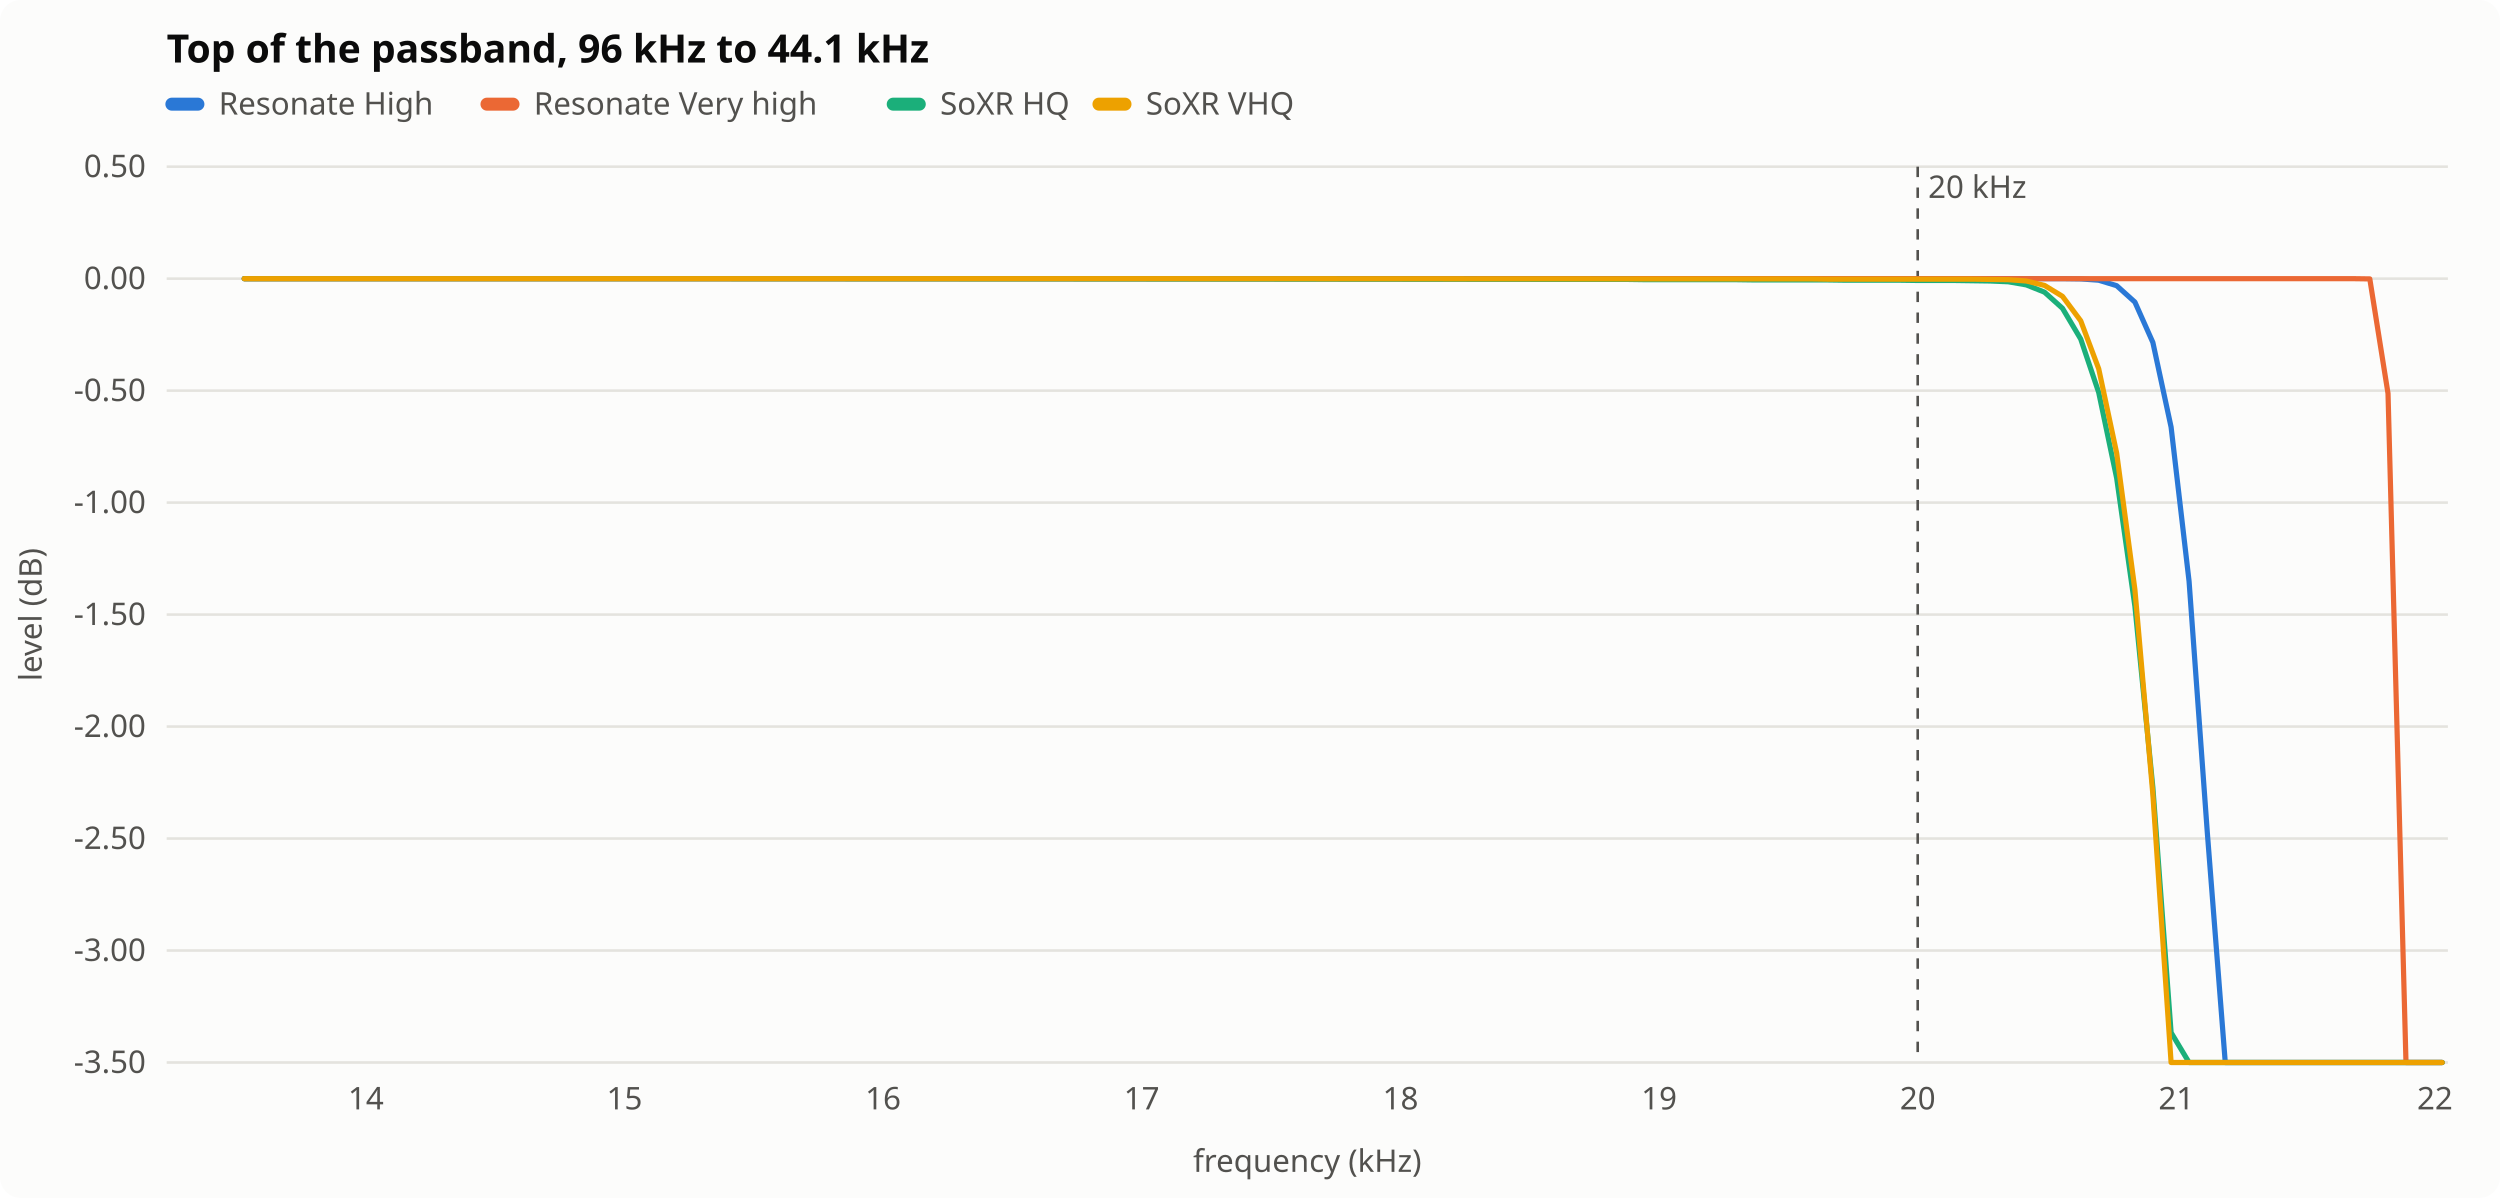
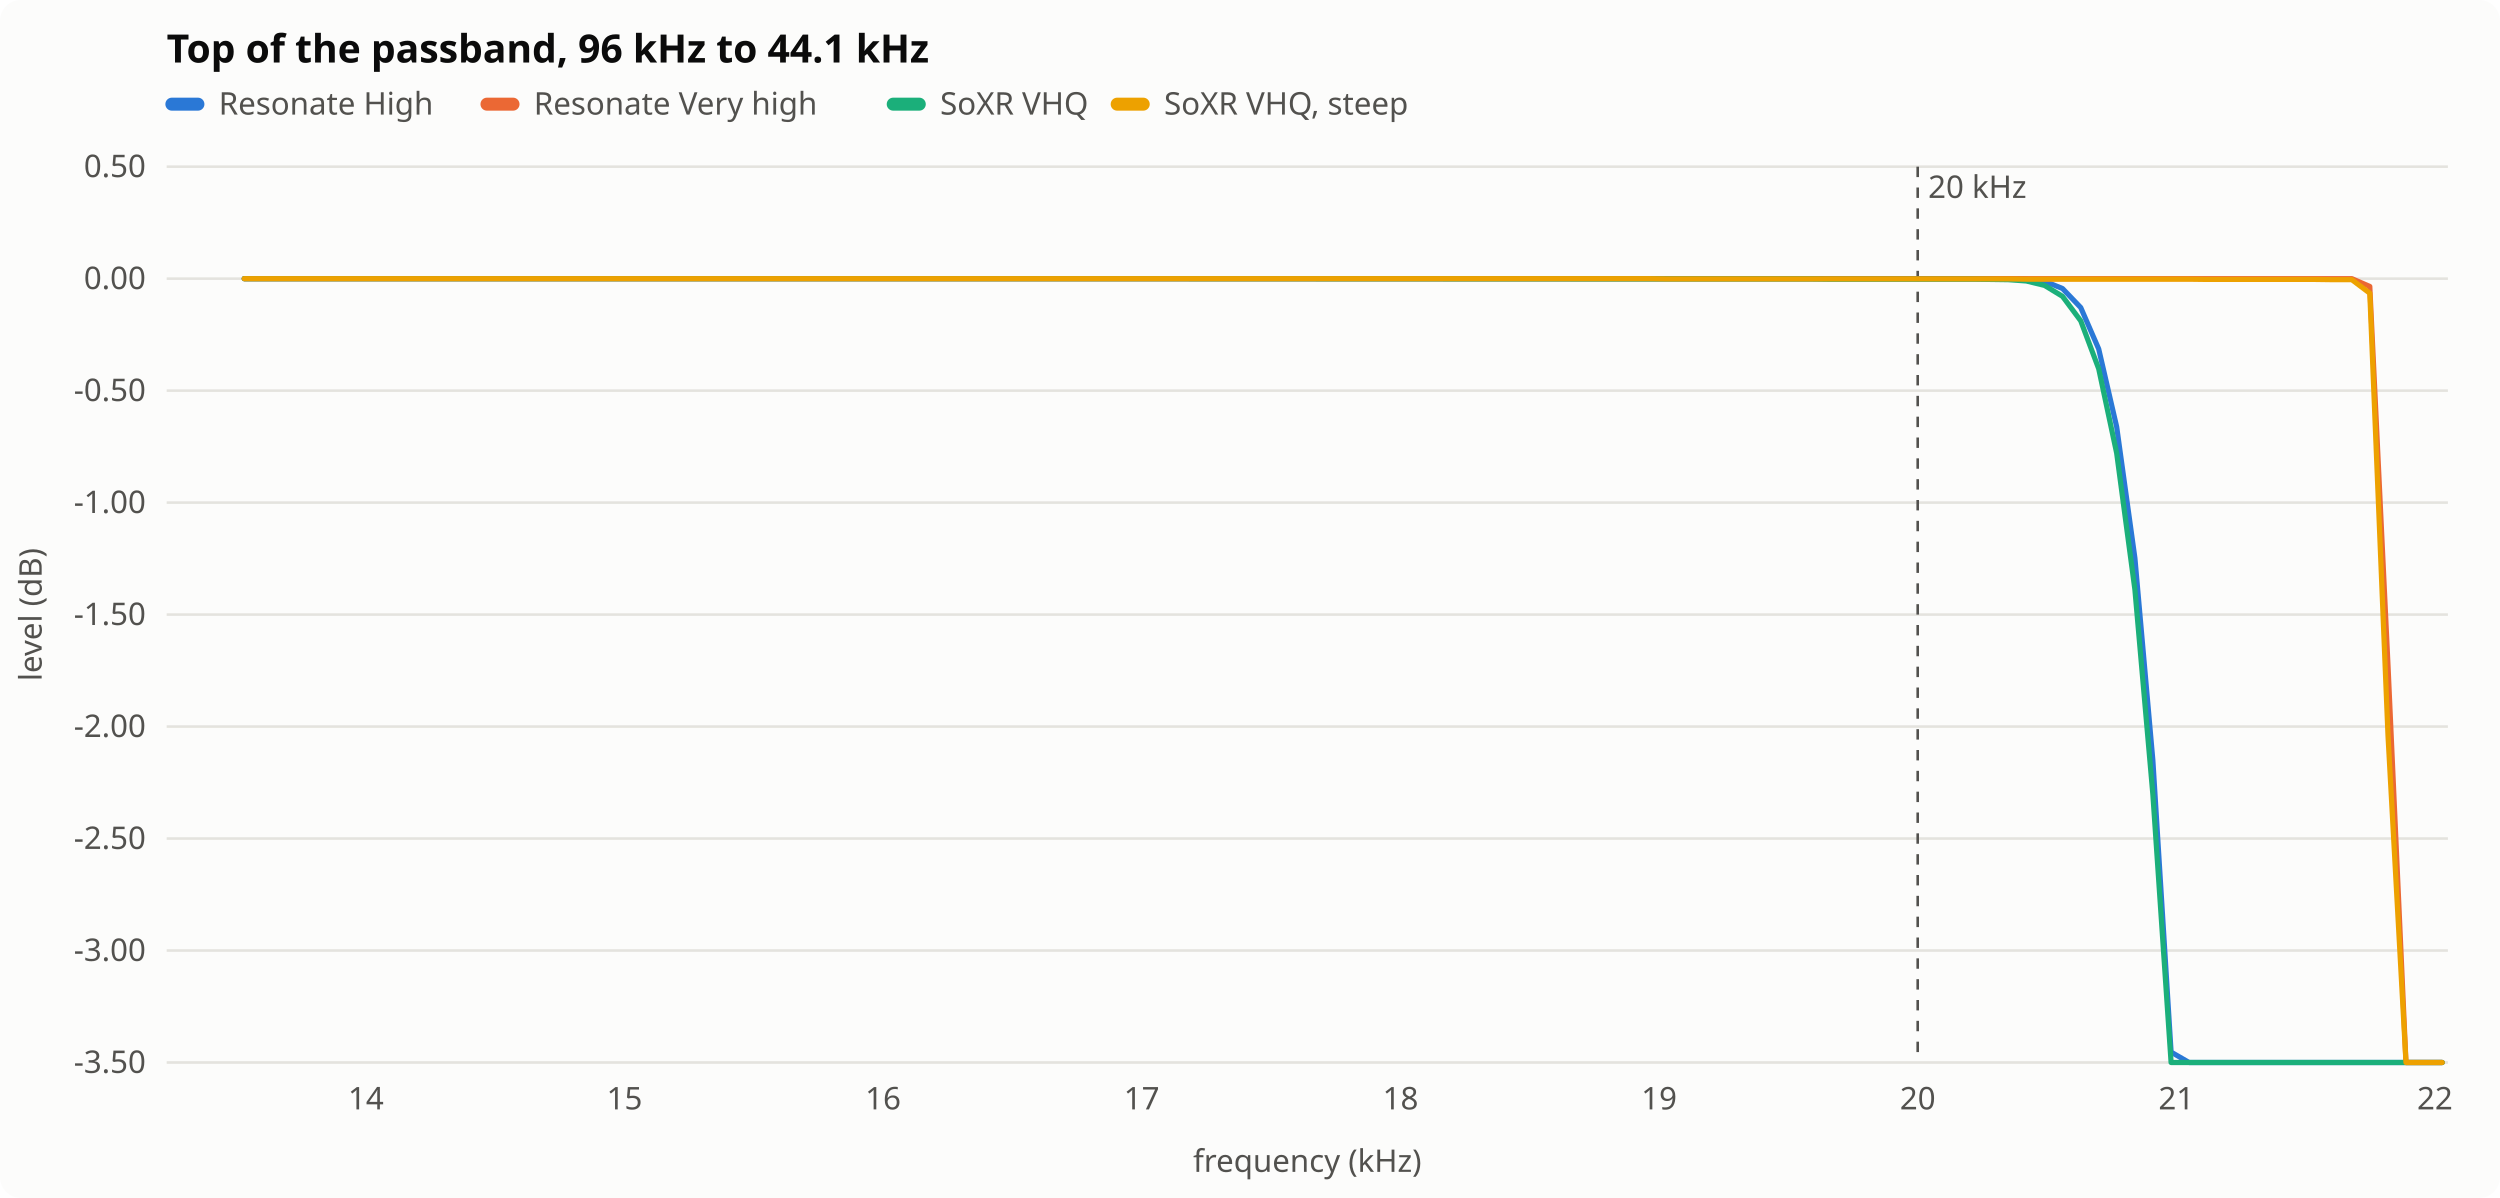
<svg xmlns="http://www.w3.org/2000/svg" viewBox="0 0 960 460" width="960" height="460" role="img" aria-label="Top of the passband, 96 kHz to 44.1 kHz">
  <style>
.surface { fill: #fcfcfb; }
text { fill: #52514e; font: 12px system-ui, sans-serif; }
.title { fill: #0b0b0b; font-size: 15px; font-weight: 600; }
.grid { stroke: #e4e3de; stroke-width: 1; }
.marker { stroke: #52514e; stroke-width: 1; stroke-dasharray: 4 4; }
.line { fill: none; stroke-width: 2; stroke-linejoin: round; stroke-linecap: round; }
.one { stroke: #2a78d6; fill: #2a78d6; }
.two { stroke: #eb6834; fill: #eb6834; }
.three { stroke: #1baf7a; fill: #1baf7a; }
.four { stroke: #eda100; fill: #eda100; }
.line.one, .line.two, .line.three, .line.four { fill: none; }
@media (prefers-color-scheme: dark) {
  .surface { fill: #1a1a19; }
  text { fill: #c3c2b7; }
  .title { fill: #f0efec; }
  .grid { stroke: #34332f; }
  .marker { stroke: #c3c2b7; }
  .one { stroke: #3987e5; fill: #3987e5; }
  .two { stroke: #d95926; fill: #d95926; }
  .three { stroke: #199e70; fill: #199e70; }
  .four { stroke: #c98500; fill: #c98500; }
  .line.one, .line.two, .line.three, .line.four { fill: none; }
}
</style>
  <rect class="surface" width="960" height="460" rx="8" />
  <text class="title" x="64" y="24">Top of the passband, 96 kHz to 44.1 kHz</text>
  <rect class="one" x="64" y="38" width="14" height="4" rx="2" />
  <text x="84" y="44">Resonate High</text>
  <rect class="two" x="185" y="38" width="14" height="4" rx="2" />
  <text x="205" y="44">Resonate Very high</text>
  <rect class="three" x="341" y="38" width="14" height="4" rx="2" />
-   <text x="361" y="44">SoXR HQ</text>
-   <rect class="four" x="420" y="38" width="14" height="4" rx="2" />
-   <text x="440" y="44">SoXR VHQ</text>
+   <text x="361" y="44">SoXR VHQ</text>
+   <rect class="four" x="427" y="38" width="14" height="4" rx="2" />
+   <text x="447" y="44">SoXR VHQ, steep</text>
  <line class="grid" x1="64" x2="940" y1="408.0" y2="408.0" />
  <text x="56" y="412.0" text-anchor="end">-3.50</text>
  <line class="grid" x1="64" x2="940" y1="365.0" y2="365.0" />
  <text x="56" y="369.0" text-anchor="end">-3.00</text>
  <line class="grid" x1="64" x2="940" y1="322.0" y2="322.0" />
  <text x="56" y="326.0" text-anchor="end">-2.50</text>
  <line class="grid" x1="64" x2="940" y1="279.0" y2="279.0" />
  <text x="56" y="283.0" text-anchor="end">-2.00</text>
  <line class="grid" x1="64" x2="940" y1="236.0" y2="236.0" />
  <text x="56" y="240.0" text-anchor="end">-1.50</text>
  <line class="grid" x1="64" x2="940" y1="193.0" y2="193.0" />
  <text x="56" y="197.0" text-anchor="end">-1.00</text>
  <line class="grid" x1="64" x2="940" y1="150.0" y2="150.0" />
  <text x="56" y="154.0" text-anchor="end">-0.50</text>
  <line class="grid" x1="64" x2="940" y1="107.0" y2="107.0" />
  <text x="56" y="111.0" text-anchor="end">0.00</text>
  <line class="grid" x1="64" x2="940" y1="64.0" y2="64.0" />
  <text x="56" y="68.0" text-anchor="end">0.50</text>
  <text x="140.5" y="426" text-anchor="middle">14</text>
  <text x="239.8" y="426" text-anchor="middle">15</text>
  <text x="339.1" y="426" text-anchor="middle">16</text>
  <text x="438.4" y="426" text-anchor="middle">17</text>
  <text x="537.8" y="426" text-anchor="middle">18</text>
  <text x="637.1" y="426" text-anchor="middle">19</text>
  <text x="736.4" y="426" text-anchor="middle">20</text>
  <text x="835.7" y="426" text-anchor="middle">21</text>
  <text x="935.0" y="426" text-anchor="middle">22</text>
  <text x="502" y="450" text-anchor="middle">frequency (kHz)</text>
  <text x="16" y="236" transform="rotate(-90 16 236)" text-anchor="middle">level (dB)</text>
  <line class="marker" x1="736.4" x2="736.4" y1="64" y2="408" />
  <text x="740.4" y="76">20 kHz</text>
-   <polyline class="line one" points="93.8,107.0 248.0,107.0 419.9,107.0 611.5,107.0 618.4,107.0 625.4,107.0 632.3,107.0 639.3,107.0 646.2,107.0 653.2,107.0 660.1,107.0 667.0,107.0 674.0,107.0 680.9,107.0 687.9,107.0 694.8,107.0 701.8,107.0 708.7,107.0 715.6,107.0 722.6,107.0 729.5,107.0 736.4,107.0 736.5,107.0 743.4,107.0 750.4,107.0 757.3,107.0 764.2,107.0 771.2,107.0 778.1,107.0 785.1,107.0 792.0,107.0 799.0,107.1 805.9,107.6 812.8,109.7 819.8,116.0 826.7,131.5 833.7,164.0 840.6,223.2 847.6,319.6 854.5,408.0 861.4,408.0 868.4,408.0 875.3,408.0 882.3,408.0 889.2,408.0 896.2,408.0 903.1,408.0 910.0,408.0 917.0,408.0 923.9,408.0 930.9,408.0 937.8,408.0" />
-   <polyline class="line two" points="93.8,107.0 248.0,107.0 419.9,107.0 611.5,107.0 618.4,107.0 625.4,107.0 632.3,107.0 639.3,107.0 646.2,107.0 653.2,107.0 660.1,107.0 667.0,107.0 674.0,107.0 680.9,107.0 687.9,107.0 694.8,107.0 701.8,107.0 708.7,107.0 715.6,107.0 722.6,107.0 729.5,107.0 736.4,107.0 736.5,107.0 743.4,107.0 750.4,107.0 757.3,107.0 764.2,107.0 771.2,107.0 778.1,107.0 785.1,107.0 792.0,107.0 799.0,107.0 805.9,107.0 812.8,107.0 819.8,107.0 826.7,107.0 833.7,107.0 840.6,107.0 847.6,107.0 854.5,107.0 861.4,107.0 868.4,107.0 875.3,107.0 882.3,107.0 889.2,107.0 896.2,107.0 903.1,107.0 910.0,107.1 917.0,151.1 923.9,408.0 930.9,408.0 937.8,408.0" />
-   <polyline class="line three" points="93.8,107.0 248.0,107.0 419.9,107.1 611.5,107.3 618.4,107.3 625.4,107.3 632.3,107.4 639.3,107.4 646.2,107.4 653.2,107.4 660.1,107.4 667.0,107.4 674.0,107.5 680.9,107.5 687.9,107.5 694.8,107.5 701.8,107.5 708.7,107.6 715.6,107.6 722.6,107.6 729.5,107.6 736.4,107.7 736.5,107.7 743.4,107.7 750.4,107.7 757.3,107.8 764.2,107.9 771.2,108.2 778.1,109.4 785.1,112.2 792.0,118.4 799.0,130.2 805.9,150.7 812.8,183.6 819.8,232.8 826.7,302.4 833.7,396.5 840.6,408.0 847.6,408.0 854.5,408.0 861.4,408.0 868.4,408.0 875.3,408.0 882.3,408.0 889.2,408.0 896.2,408.0 903.1,408.0 910.0,408.0 917.0,408.0 923.9,408.0 930.9,408.0 937.8,408.0" />
-   <polyline class="line four" points="93.8,107.0 248.0,107.0 419.9,107.0 611.5,107.1 618.4,107.1 625.4,107.1 632.3,107.1 639.3,107.1 646.2,107.1 653.2,107.1 660.1,107.1 667.0,107.1 674.0,107.1 680.9,107.1 687.9,107.1 694.8,107.1 701.8,107.2 708.7,107.2 715.6,107.2 722.6,107.2 729.5,107.2 736.4,107.2 736.5,107.2 743.4,107.2 750.4,107.2 757.3,107.2 764.2,107.3 771.2,107.4 778.1,107.9 785.1,109.6 792.0,113.8 799.0,123.2 805.9,141.6 812.8,174.0 819.8,226.4 826.7,305.1 833.7,408.0 840.6,408.0 847.6,408.0 854.5,408.0 861.4,408.0 868.4,408.0 875.3,408.0 882.3,408.0 889.2,408.0 896.2,408.0 903.1,408.0 910.0,408.0 917.0,408.0 923.9,408.0 930.9,408.0 937.8,408.0" />
+   <polyline class="line one" points="93.8,107.0 248.0,107.0 419.9,107.0 611.5,107.0 618.4,107.0 625.4,107.0 632.3,107.0 639.3,107.0 646.2,107.0 653.2,107.0 660.1,107.0 667.0,107.0 674.0,107.0 680.9,107.0 687.9,107.0 694.8,107.0 701.8,107.0 708.7,107.0 715.6,107.0 722.6,107.0 729.5,107.0 736.4,107.0 736.5,107.0 743.4,107.0 750.4,107.0 757.3,107.0 764.2,107.0 771.2,107.0 778.1,107.2 785.1,108.0 792.0,110.8 799.0,118.1 805.9,134.0 812.8,163.9 819.8,214.3 826.7,292.0 833.7,404.0 840.6,408.0 847.6,408.0 854.5,408.0 861.4,408.0 868.4,408.0 875.3,408.0 882.3,408.0 889.2,408.0 896.2,408.0 903.1,408.0 910.0,408.0 917.0,408.0 923.9,408.0 930.9,408.0 937.8,408.0" />
+   <polyline class="line two" points="93.8,107.0 248.0,107.0 419.9,107.0 611.5,107.0 618.4,107.0 625.4,107.0 632.3,107.0 639.3,107.0 646.2,107.0 653.2,107.0 660.1,107.0 667.0,107.0 674.0,107.0 680.9,107.0 687.9,107.0 694.8,107.0 701.8,107.0 708.7,107.0 715.6,107.0 722.6,107.0 729.5,107.0 736.4,107.0 736.5,107.0 743.4,107.0 750.4,107.0 757.3,107.0 764.2,107.0 771.2,107.0 778.1,107.0 785.1,107.0 792.0,107.0 799.0,107.0 805.9,107.0 812.8,107.0 819.8,107.0 826.7,107.0 833.7,107.0 840.6,107.0 847.6,107.0 854.5,107.0 861.4,107.0 868.4,107.0 875.3,107.0 882.3,107.0 889.2,107.0 896.2,107.0 903.1,107.0 910.0,110.0 917.0,255.7 923.9,408.0 930.9,408.0 937.8,408.0" />
+   <polyline class="line three" points="93.8,107.0 248.0,107.0 419.9,107.0 611.5,107.1 618.4,107.1 625.4,107.1 632.3,107.1 639.3,107.1 646.2,107.1 653.2,107.1 660.1,107.1 667.0,107.1 674.0,107.1 680.9,107.1 687.9,107.1 694.8,107.1 701.8,107.2 708.7,107.2 715.6,107.2 722.6,107.2 729.5,107.2 736.4,107.2 736.5,107.2 743.4,107.2 750.4,107.2 757.3,107.2 764.2,107.3 771.2,107.4 778.1,107.9 785.1,109.6 792.0,113.8 799.0,123.2 805.9,141.6 812.8,174.0 819.8,226.4 826.7,305.1 833.7,408.0 840.6,408.0 847.6,408.0 854.5,408.0 861.4,408.0 868.4,408.0 875.3,408.0 882.3,408.0 889.2,408.0 896.2,408.0 903.1,408.0 910.0,408.0 917.0,408.0 923.9,408.0 930.9,408.0 937.8,408.0" />
+   <polyline class="line four" points="93.8,107.0 248.0,107.0 419.9,107.0 611.5,107.0 618.4,107.0 625.4,107.0 632.3,107.0 639.3,107.1 646.2,107.1 653.2,107.1 660.1,107.1 667.0,107.1 674.0,107.1 680.9,107.1 687.9,107.1 694.8,107.1 701.8,107.1 708.7,107.1 715.6,107.1 722.6,107.1 729.5,107.1 736.4,107.1 736.5,107.1 743.4,107.1 750.4,107.1 757.3,107.1 764.2,107.1 771.2,107.1 778.1,107.2 785.1,107.2 792.0,107.2 799.0,107.2 805.9,107.2 812.8,107.2 819.8,107.2 826.7,107.2 833.7,107.2 840.6,107.2 847.6,107.3 854.5,107.3 861.4,107.3 868.4,107.3 875.3,107.3 882.3,107.3 889.2,107.3 896.2,107.4 903.1,107.4 910.0,112.6 917.0,282.6 923.9,408.0 930.9,408.0 937.8,408.0" />
</svg>
